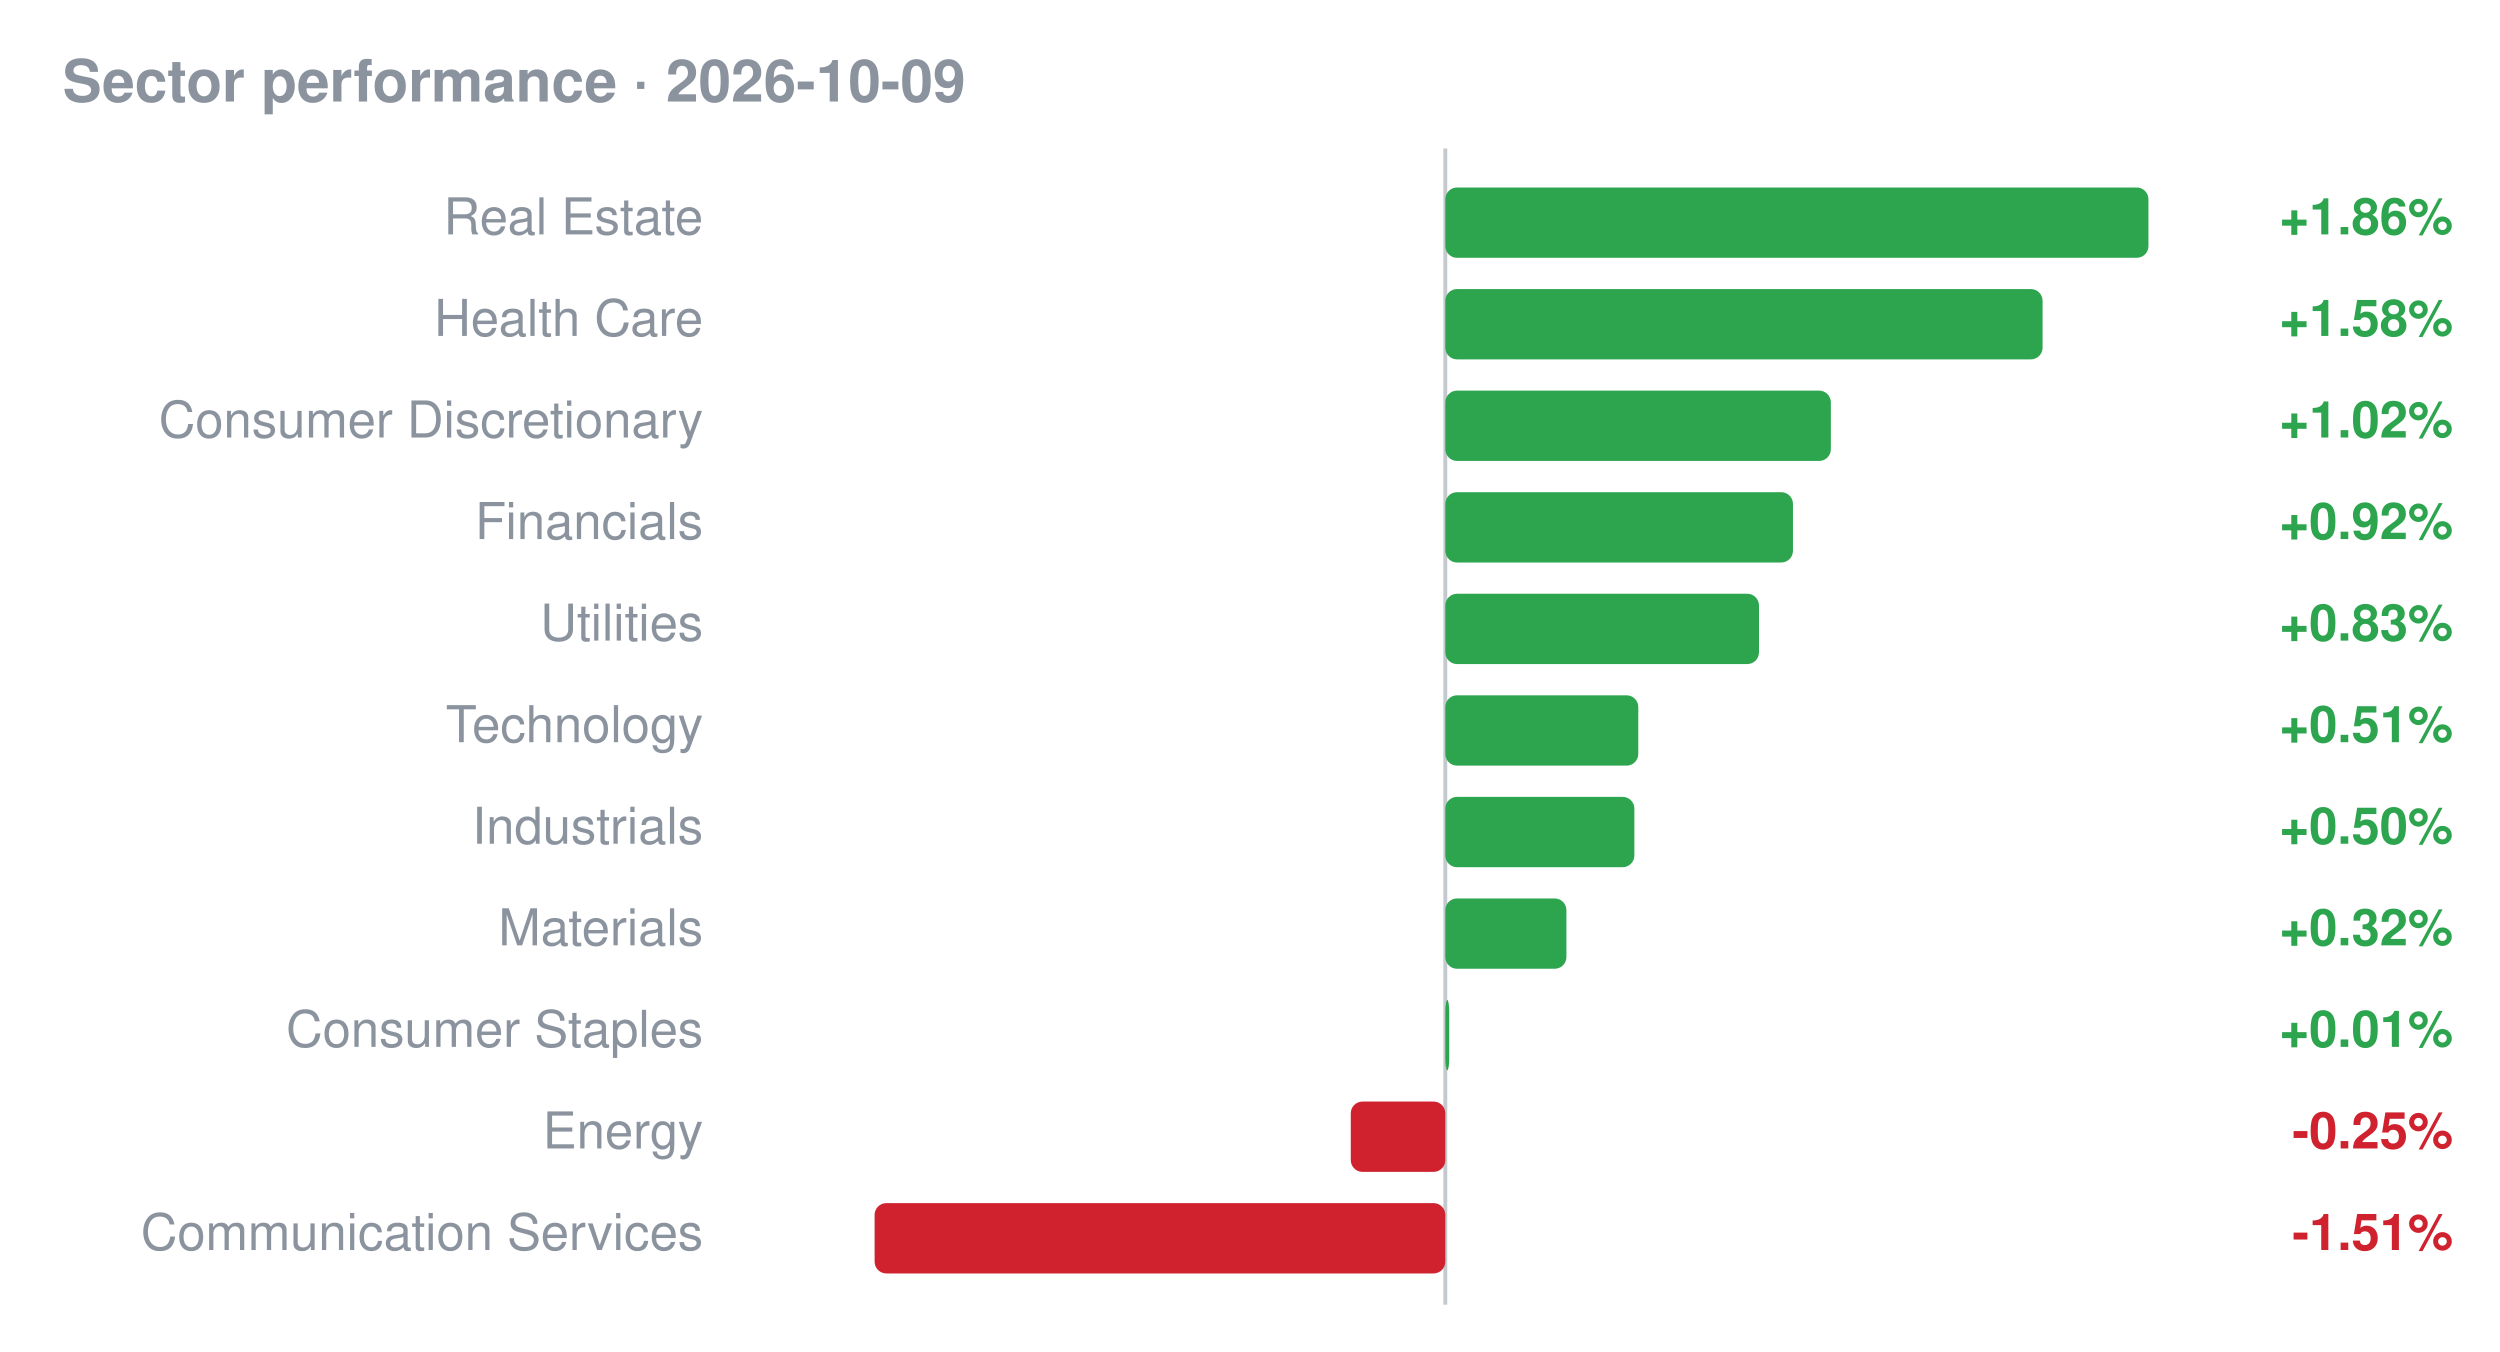
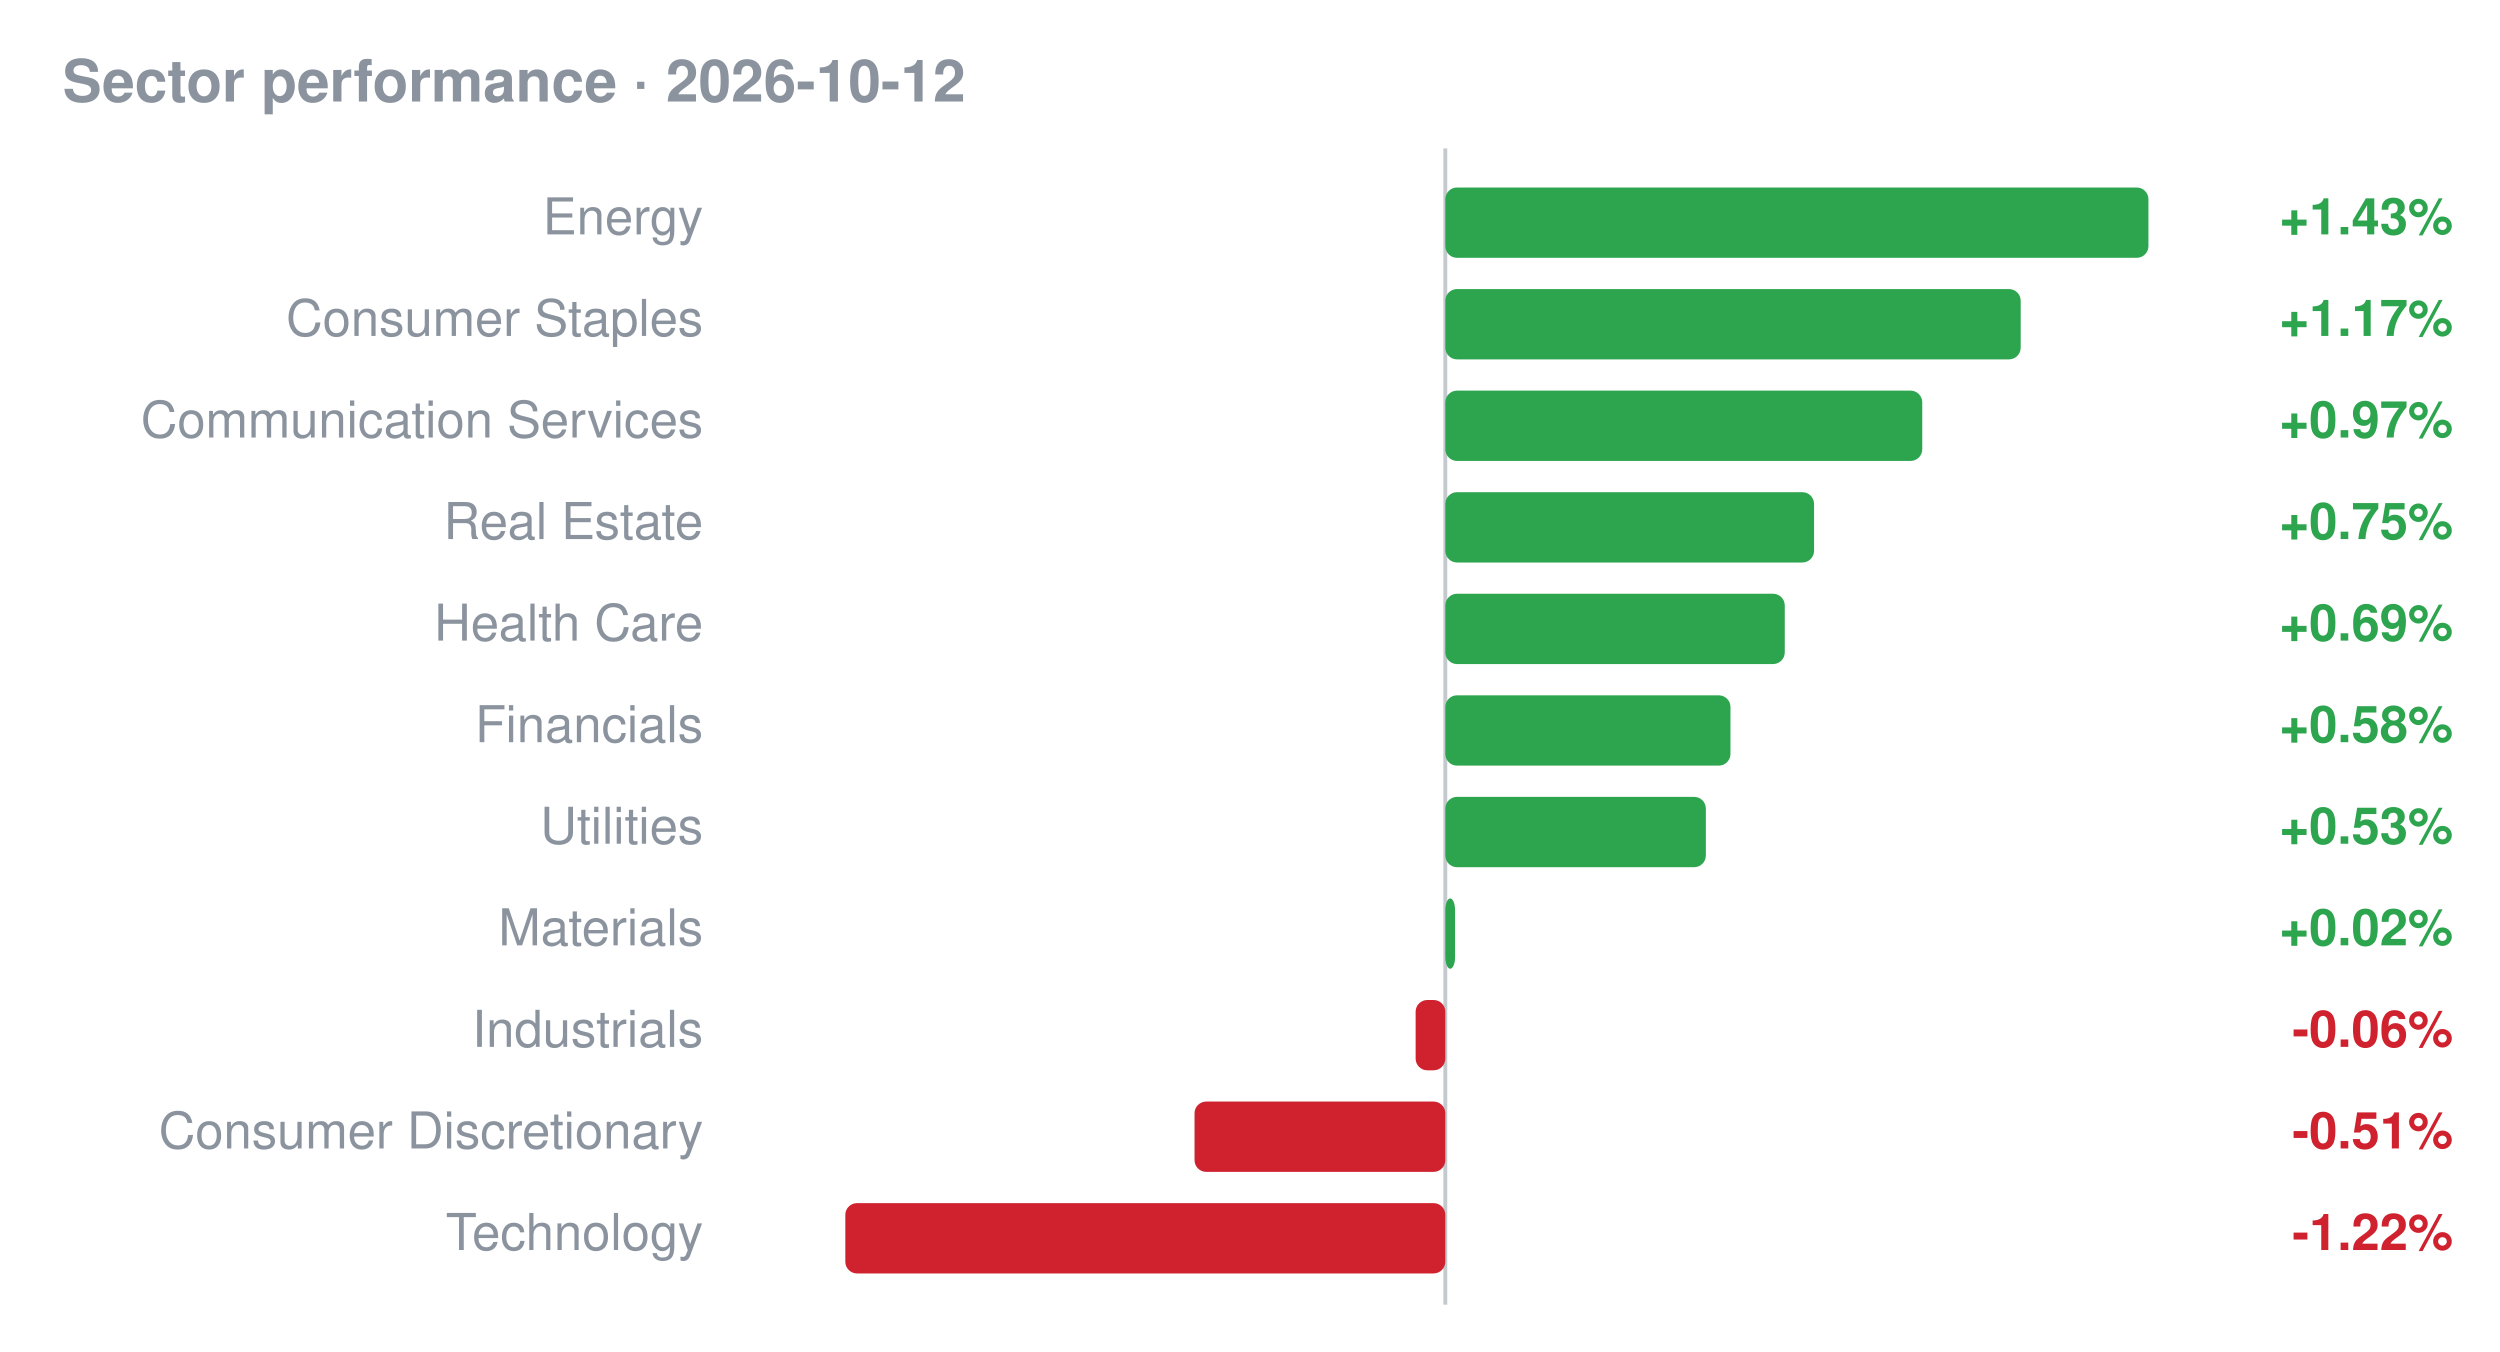
<svg xmlns="http://www.w3.org/2000/svg" width="640" height="346" viewBox="0 0 640 346" font-family="-apple-system,Segoe UI,Helvetica,Arial,sans-serif" font-size="13">
-   <text x="16" y="26" font-size="15" font-weight="600" fill="#8b949e">Sector performance · 2026-10-09</text>
+   <text x="16" y="26" font-size="15" font-weight="600" fill="#8b949e">Sector performance · 2026-10-12</text>
  <line x1="370.0" y1="38" x2="370.0" y2="334" stroke="#8b949e" stroke-opacity="0.5" />
-   <text x="180" y="60" text-anchor="end" fill="#8b949e">Real Estate</text>
+   <text x="180" y="60" text-anchor="end" fill="#8b949e">Energy</text>
  <rect x="370.0" y="48" width="180.0" height="18" rx="3" fill="#2da44e" />
-   <text x="628" y="60" text-anchor="end" fill="#2da44e" font-weight="600">+1.86%</text>
-   <text x="180" y="86" text-anchor="end" fill="#8b949e">Health Care</text>
-   <rect x="370.0" y="74" width="152.9" height="18" rx="3" fill="#2da44e" />
-   <text x="628" y="86" text-anchor="end" fill="#2da44e" font-weight="600">+1.58%</text>
-   <text x="180" y="112" text-anchor="end" fill="#8b949e">Consumer Discretionary</text>
-   <rect x="370.0" y="100" width="98.7" height="18" rx="3" fill="#2da44e" />
-   <text x="628" y="112" text-anchor="end" fill="#2da44e" font-weight="600">+1.02%</text>
-   <text x="180" y="138" text-anchor="end" fill="#8b949e">Financials</text>
-   <rect x="370.0" y="126" width="89.0" height="18" rx="3" fill="#2da44e" />
-   <text x="628" y="138" text-anchor="end" fill="#2da44e" font-weight="600">+0.92%</text>
-   <text x="180" y="164" text-anchor="end" fill="#8b949e">Utilities</text>
-   <rect x="370.0" y="152" width="80.3" height="18" rx="3" fill="#2da44e" />
-   <text x="628" y="164" text-anchor="end" fill="#2da44e" font-weight="600">+0.83%</text>
-   <text x="180" y="190" text-anchor="end" fill="#8b949e">Technology</text>
-   <rect x="370.0" y="178" width="49.4" height="18" rx="3" fill="#2da44e" />
-   <text x="628" y="190" text-anchor="end" fill="#2da44e" font-weight="600">+0.51%</text>
-   <text x="180" y="216" text-anchor="end" fill="#8b949e">Industrials</text>
-   <rect x="370.0" y="204" width="48.4" height="18" rx="3" fill="#2da44e" />
-   <text x="628" y="216" text-anchor="end" fill="#2da44e" font-weight="600">+0.50%</text>
+   <text x="628" y="60" text-anchor="end" fill="#2da44e" font-weight="600">+1.43%</text>
+   <text x="180" y="86" text-anchor="end" fill="#8b949e">Consumer Staples</text>
+   <rect x="370.0" y="74" width="147.3" height="18" rx="3" fill="#2da44e" />
+   <text x="628" y="86" text-anchor="end" fill="#2da44e" font-weight="600">+1.17%</text>
+   <text x="180" y="112" text-anchor="end" fill="#8b949e">Communication Services</text>
+   <rect x="370.0" y="100" width="122.1" height="18" rx="3" fill="#2da44e" />
+   <text x="628" y="112" text-anchor="end" fill="#2da44e" font-weight="600">+0.97%</text>
+   <text x="180" y="138" text-anchor="end" fill="#8b949e">Real Estate</text>
+   <rect x="370.0" y="126" width="94.4" height="18" rx="3" fill="#2da44e" />
+   <text x="628" y="138" text-anchor="end" fill="#2da44e" font-weight="600">+0.75%</text>
+   <text x="180" y="164" text-anchor="end" fill="#8b949e">Health Care</text>
+   <rect x="370.0" y="152" width="86.9" height="18" rx="3" fill="#2da44e" />
+   <text x="628" y="164" text-anchor="end" fill="#2da44e" font-weight="600">+0.69%</text>
+   <text x="180" y="190" text-anchor="end" fill="#8b949e">Financials</text>
+   <rect x="370.0" y="178" width="73.0" height="18" rx="3" fill="#2da44e" />
+   <text x="628" y="190" text-anchor="end" fill="#2da44e" font-weight="600">+0.58%</text>
+   <text x="180" y="216" text-anchor="end" fill="#8b949e">Utilities</text>
+   <rect x="370.0" y="204" width="66.7" height="18" rx="3" fill="#2da44e" />
+   <text x="628" y="216" text-anchor="end" fill="#2da44e" font-weight="600">+0.53%</text>
  <text x="180" y="242" text-anchor="end" fill="#8b949e">Materials</text>
-   <rect x="370.0" y="230" width="31.0" height="18" rx="3" fill="#2da44e" />
-   <text x="628" y="242" text-anchor="end" fill="#2da44e" font-weight="600">+0.32%</text>
-   <text x="180" y="268" text-anchor="end" fill="#8b949e">Consumer Staples</text>
-   <rect x="370.0" y="256" width="1.0" height="18" rx="3" fill="#2da44e" />
-   <text x="628" y="268" text-anchor="end" fill="#2da44e" font-weight="600">+0.01%</text>
-   <text x="180" y="294" text-anchor="end" fill="#8b949e">Energy</text>
-   <rect x="345.8" y="282" width="24.2" height="18" rx="3" fill="#cf222e" />
-   <text x="628" y="294" text-anchor="end" fill="#cf222e" font-weight="600">-0.25%</text>
-   <text x="180" y="320" text-anchor="end" fill="#8b949e">Communication Services</text>
-   <rect x="223.9" y="308" width="146.1" height="18" rx="3" fill="#cf222e" />
-   <text x="628" y="320" text-anchor="end" fill="#cf222e" font-weight="600">-1.51%</text>
+   <rect x="370.0" y="230" width="2.5" height="18" rx="3" fill="#2da44e" />
+   <text x="628" y="242" text-anchor="end" fill="#2da44e" font-weight="600">+0.02%</text>
+   <text x="180" y="268" text-anchor="end" fill="#8b949e">Industrials</text>
+   <rect x="362.4" y="256" width="7.6" height="18" rx="3" fill="#cf222e" />
+   <text x="628" y="268" text-anchor="end" fill="#cf222e" font-weight="600">-0.06%</text>
+   <text x="180" y="294" text-anchor="end" fill="#8b949e">Consumer Discretionary</text>
+   <rect x="305.8" y="282" width="64.2" height="18" rx="3" fill="#cf222e" />
+   <text x="628" y="294" text-anchor="end" fill="#cf222e" font-weight="600">-0.51%</text>
+   <text x="180" y="320" text-anchor="end" fill="#8b949e">Technology</text>
+   <rect x="216.4" y="308" width="153.6" height="18" rx="3" fill="#cf222e" />
+   <text x="628" y="320" text-anchor="end" fill="#cf222e" font-weight="600">-1.22%</text>
</svg>
